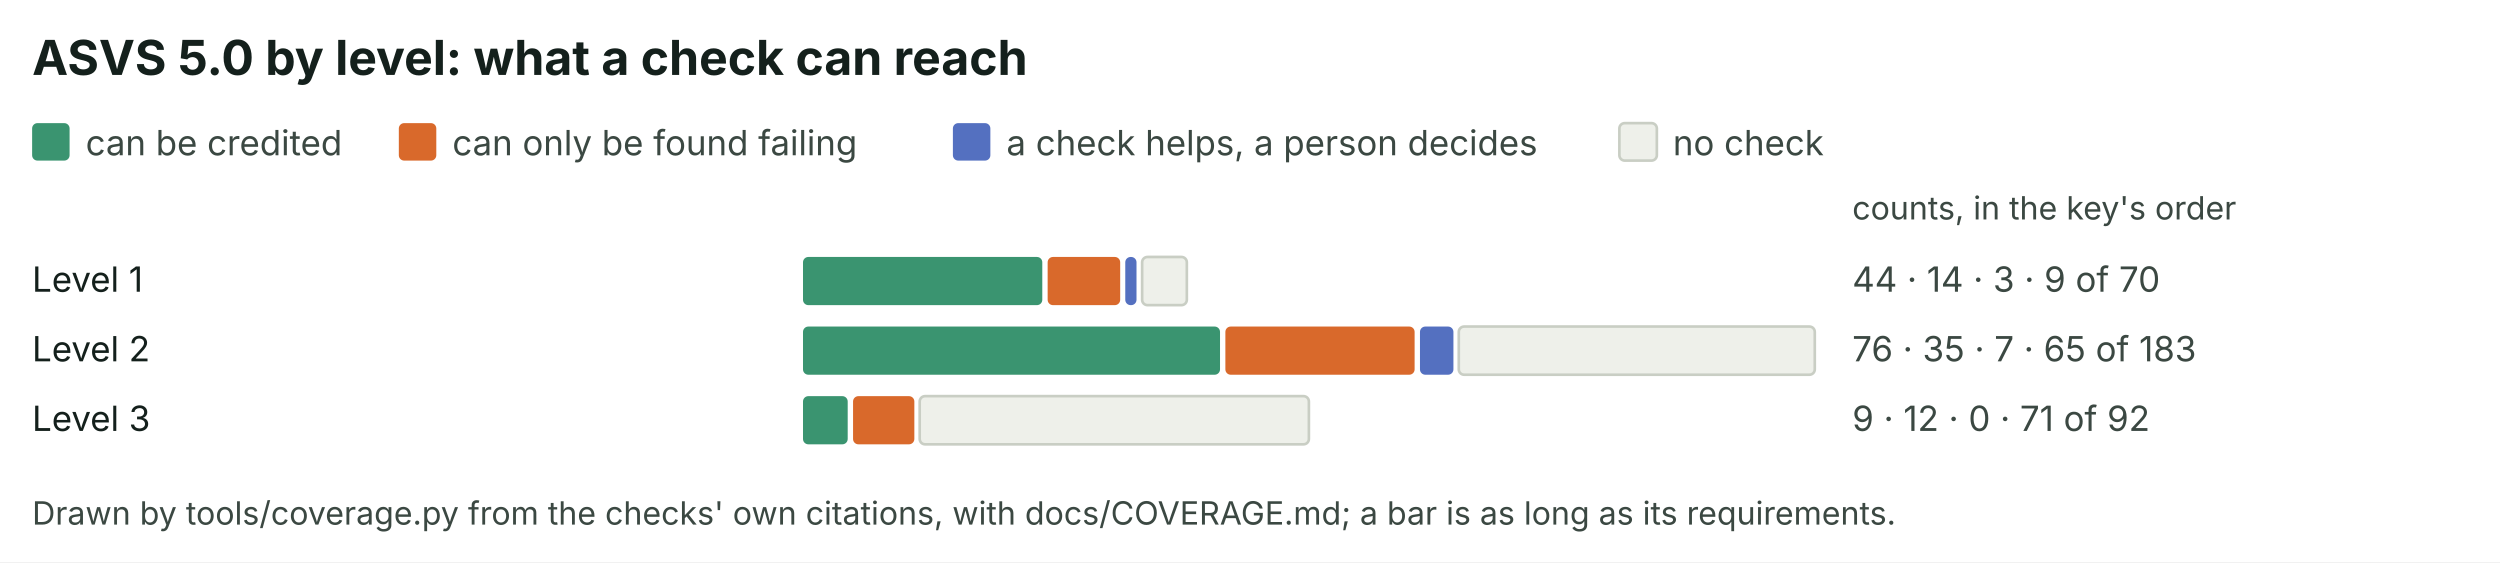
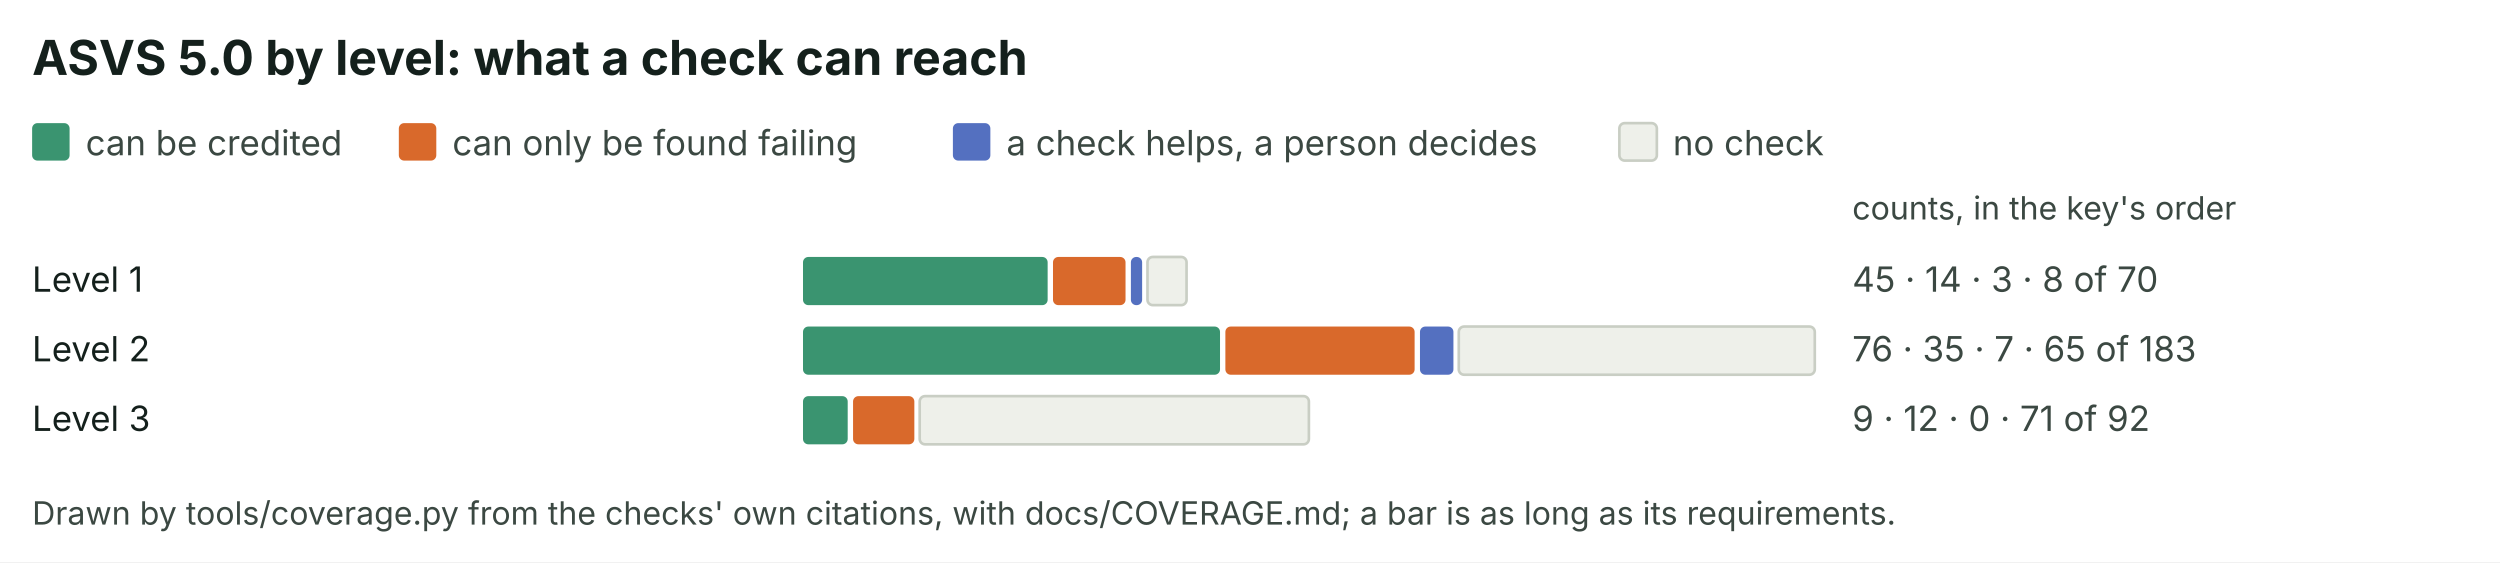
<svg xmlns="http://www.w3.org/2000/svg" viewBox="0 0 934 210" width="934" height="210" role="img" aria-labelledby="t d" font-family="Atkinson Hyperlegible, -apple-system, Segoe UI, sans-serif">
  <style>.bg{fill:#FFFFFF}.ink{fill:#14201C}.soft{fill:#3B4842}.none{fill:#EEF0EA;stroke:#C9CEC4}@media (prefers-color-scheme: dark){.bg{fill:#14201C}.ink{fill:#F3F4EF}.soft{fill:#C9CEC4}.none{fill:#182A23;stroke:#3B4842}}</style>
  <rect class="bg" width="934" height="210" />
  <text class="ink" x="12" y="28" font-size="18" font-weight="700">ASVS 5.0 by level: what a check can reach</text>
  <rect fill="#3A9470" x="12" y="46" width="14" height="14" rx="2" />
  <text class="soft" x="32" y="58" font-size="13">can be credited</text>
  <rect fill="#D9692B" x="149" y="46" width="14" height="14" rx="2" />
  <text class="soft" x="169" y="58" font-size="13">can only be found failing</text>
  <rect fill="#5470C0" x="356" y="46" width="14" height="14" rx="2" />
  <text class="soft" x="376" y="58" font-size="13">a check helps, a person decides</text>
  <rect class="none" x="605" y="46" width="14" height="14" rx="2" />
  <text class="soft" x="625" y="58" font-size="13">no check</text>
  <text class="soft" x="692" y="82" font-size="12">counts, in the key's order</text>
  <text class="ink" x="12" y="109" font-size="13">Level 1</text>
-   <rect fill="#3A9470" x="300.0" y="96" width="89.4" height="18" rx="2" />
-   <rect fill="#D9692B" x="391.4" y="96" width="27.1" height="18" rx="2" />
-   <rect fill="#5470C0" x="420.4" y="96" width="4.2" height="18" rx="2" />
-   <rect class="none" x="426.7" y="96" width="16.7" height="18" rx="2" />
-   <text class="soft" x="692" y="109" font-size="13">44 · 14 · 3 · 9  of 70</text>
+   <rect fill="#3A9470" x="300.0" y="96" width="91.4" height="18" rx="2" />
+   <rect fill="#D9692B" x="393.4" y="96" width="27.1" height="18" rx="2" />
+   <rect fill="#5470C0" x="422.5" y="96" width="4.2" height="18" rx="2" />
+   <rect class="none" x="428.7" y="96" width="14.6" height="18" rx="2" />
+   <text class="soft" x="692" y="109" font-size="13">45 · 14 · 3 · 8  of 70</text>
  <text class="ink" x="12" y="135" font-size="13">Level 2</text>
  <rect fill="#3A9470" x="300.0" y="122" width="155.8" height="18" rx="2" />
  <rect fill="#D9692B" x="457.8" y="122" width="70.7" height="18" rx="2" />
  <rect fill="#5470C0" x="530.5" y="122" width="12.5" height="18" rx="2" />
  <rect class="none" x="545.0" y="122" width="133.0" height="18" rx="2" />
  <text class="soft" x="692" y="135" font-size="13">76 · 35 · 7 · 65  of 183</text>
  <text class="ink" x="12" y="161" font-size="13">Level 3</text>
  <rect fill="#3A9470" x="300.0" y="148" width="16.7" height="18" rx="2" />
  <rect fill="#D9692B" x="318.7" y="148" width="22.9" height="18" rx="2" />
  <rect class="none" x="343.6" y="148" width="145.4" height="18" rx="2" />
  <text class="soft" x="692" y="161" font-size="13">9 · 12 · 0 · 71  of 92</text>
  <text class="soft" x="12" y="196" font-size="12">Drawn by tools/coverage.py from the checks' own citations, with docs/COVERAGE.md; a bar is as long as its requirements.</text>
</svg>
